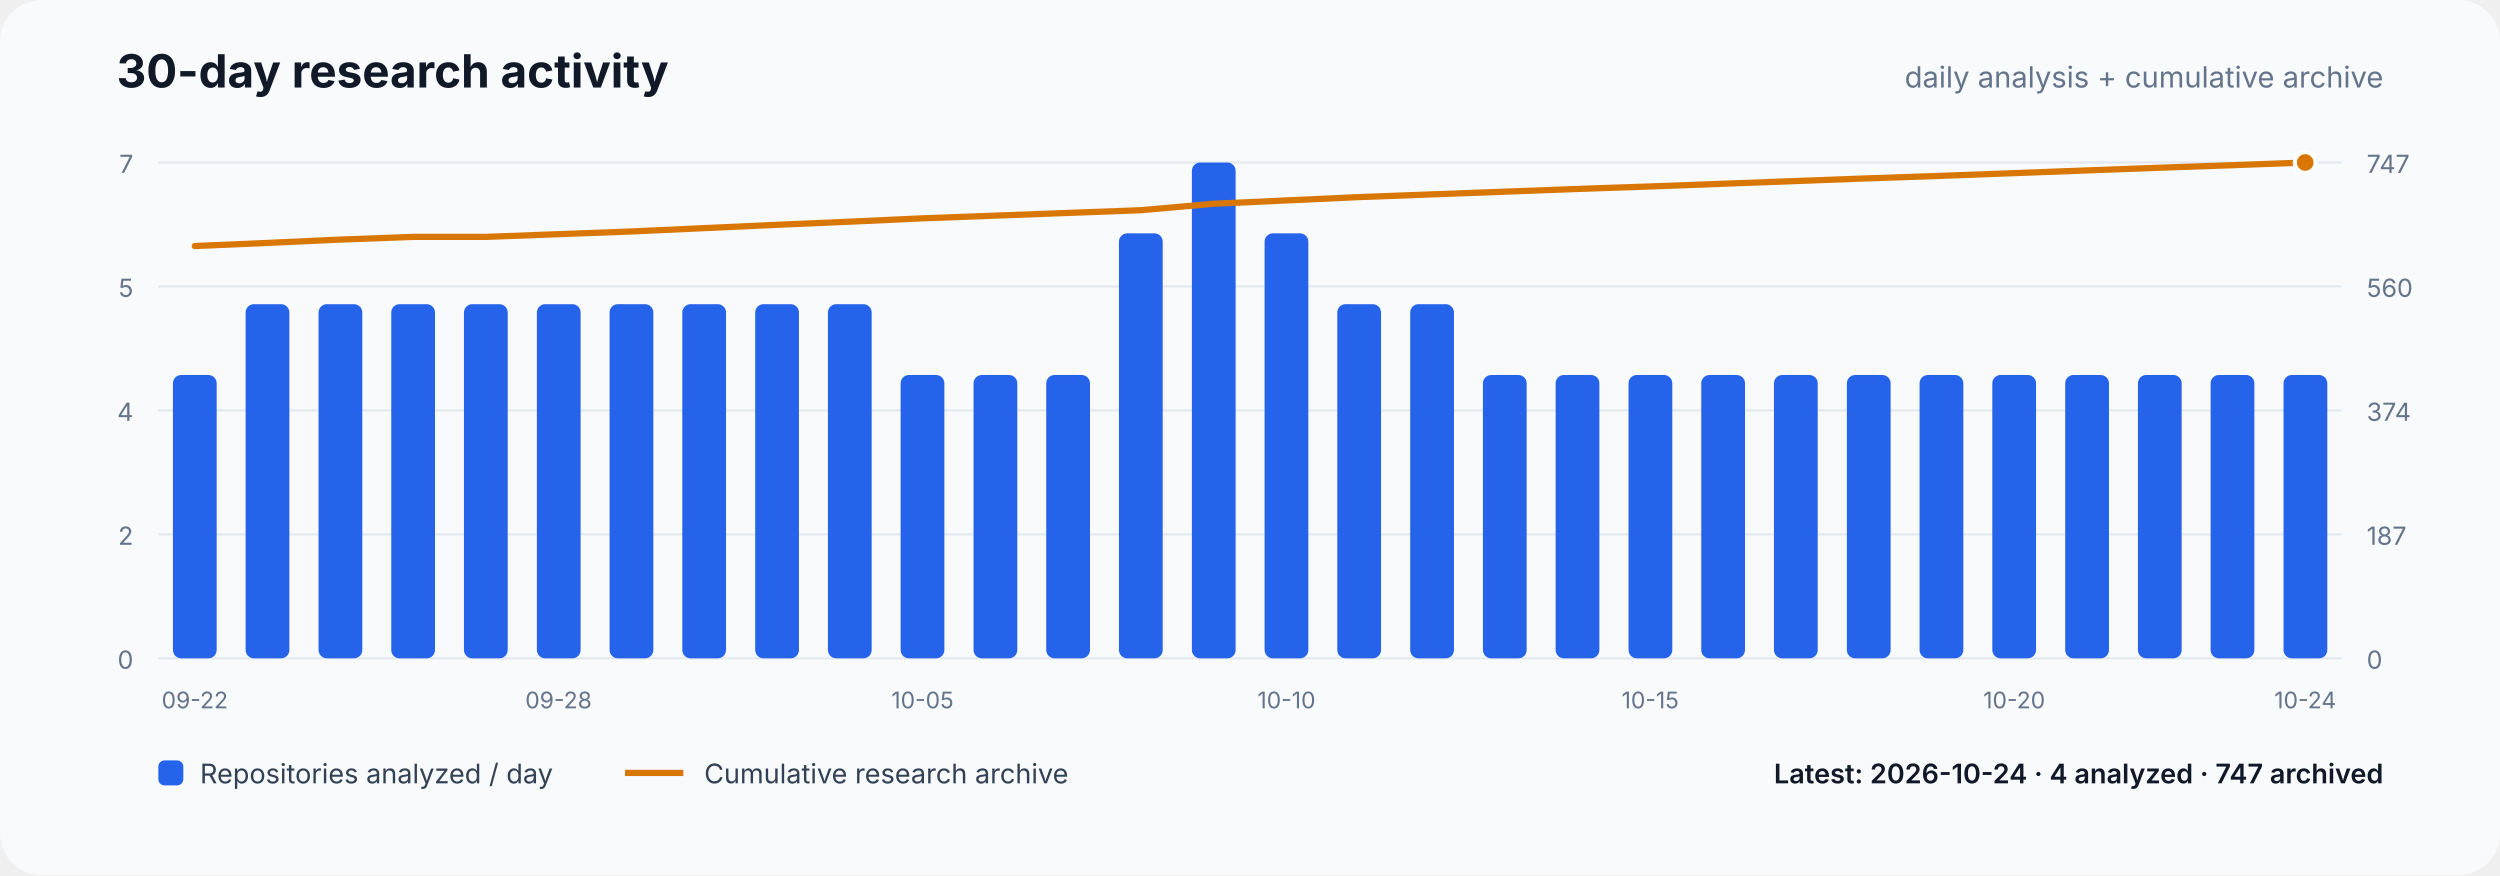
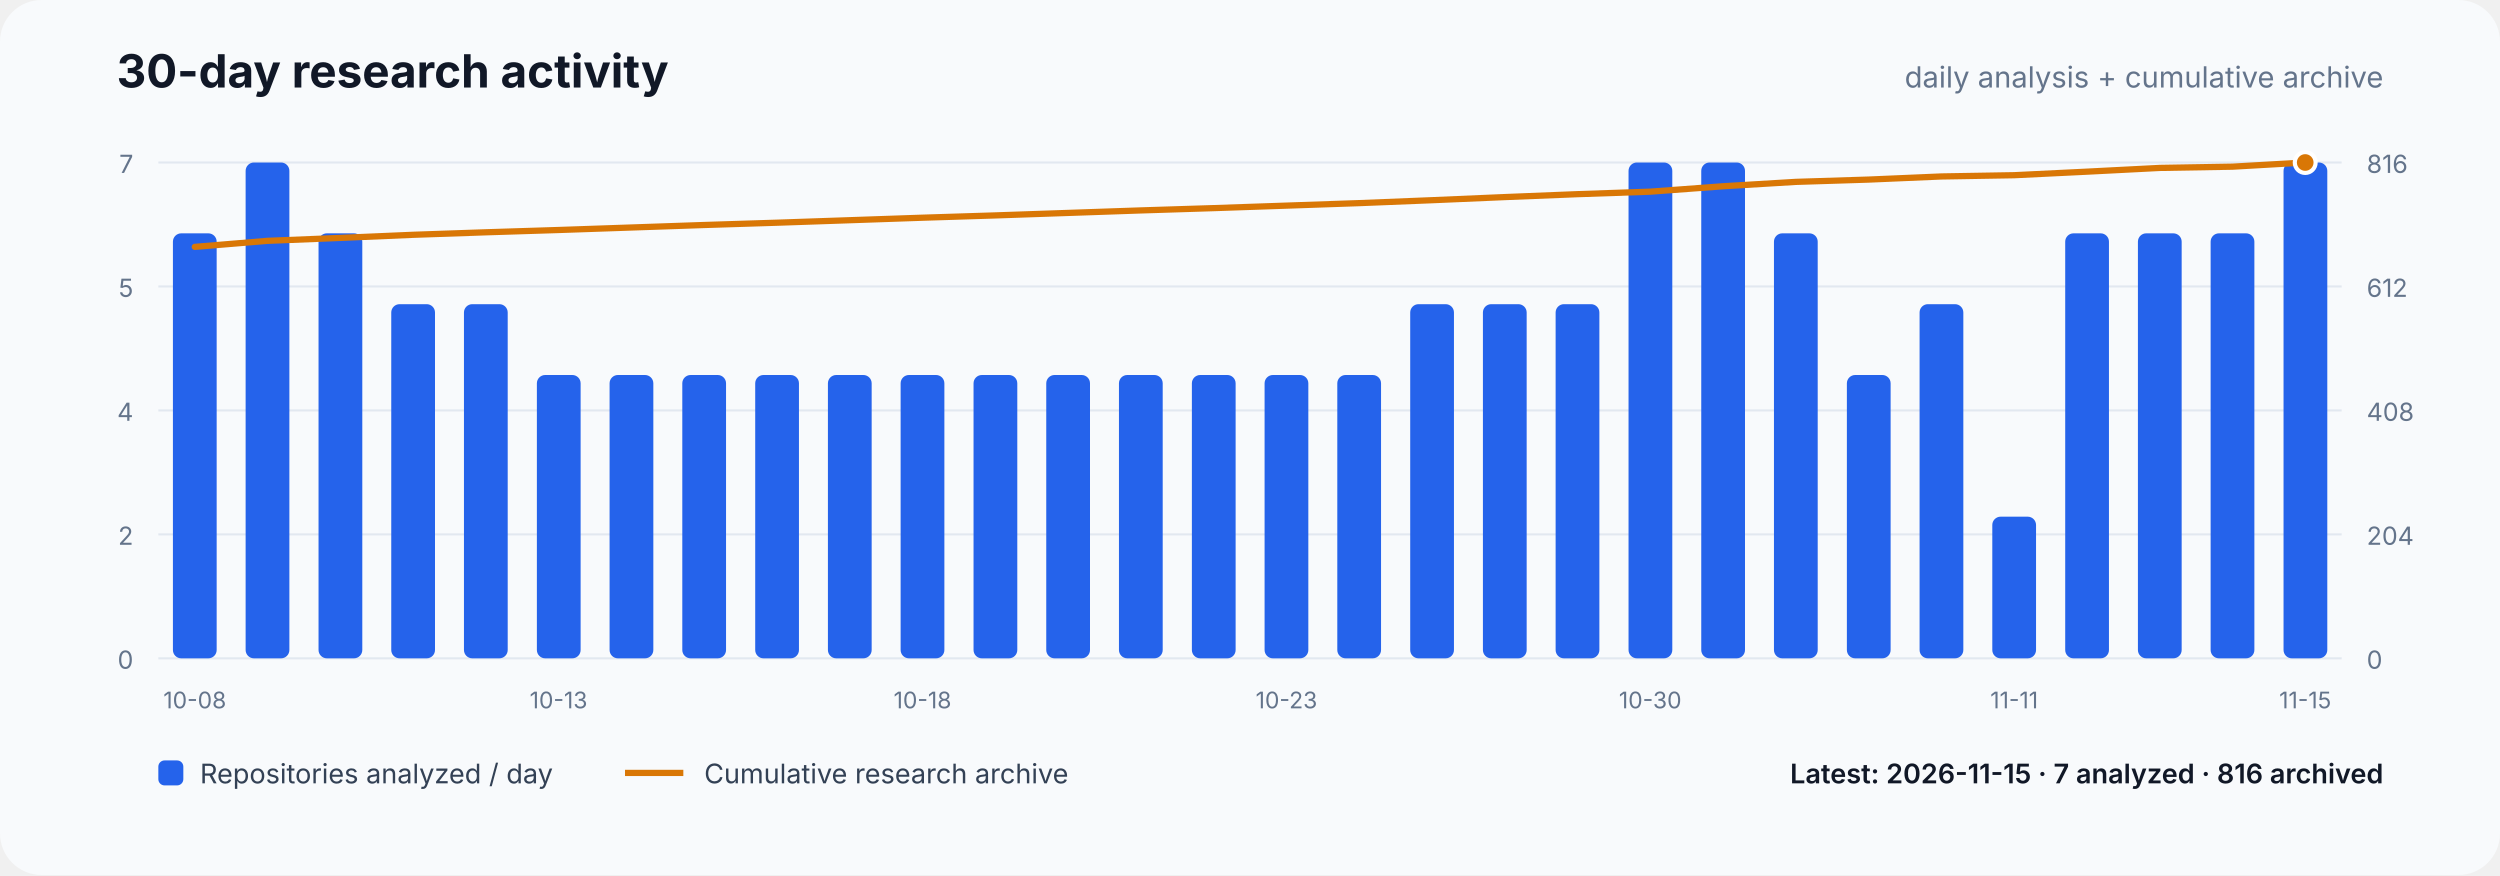
<svg xmlns="http://www.w3.org/2000/svg" width="1200" height="420" viewBox="0 0 1200 420" role="img" aria-labelledby="title desc">
  <rect width="1200" height="420" rx="20" fill="#f8fafc" />
  <text x="56" y="42" font-family="Inter,system-ui,sans-serif" font-size="22" font-weight="700" fill="#111827">30-day research activity</text>
  <text x="1144" y="42" text-anchor="end" font-family="Inter,system-ui,sans-serif" font-size="14" fill="#64748b">daily analysis + cumulative archive</text>
  <line x1="76" y1="316.0" x2="1124" y2="316.0" stroke="#e2e8f0" />
  <text x="64" y="321.0" text-anchor="end" font-family="Inter,system-ui,sans-serif" font-size="12" fill="#64748b">0</text>
  <text x="1136" y="321.0" font-family="Inter,system-ui,sans-serif" font-size="12" fill="#64748b">0</text>
  <line x1="76" y1="256.5" x2="1124" y2="256.5" stroke="#e2e8f0" />
  <text x="64" y="261.5" text-anchor="end" font-family="Inter,system-ui,sans-serif" font-size="12" fill="#64748b">2</text>
-   <text x="1136" y="261.5" font-family="Inter,system-ui,sans-serif" font-size="12" fill="#64748b">187</text>
+   <text x="1136" y="261.5" font-family="Inter,system-ui,sans-serif" font-size="12" fill="#64748b">204</text>
  <line x1="76" y1="197.0" x2="1124" y2="197.0" stroke="#e2e8f0" />
  <text x="64" y="202.0" text-anchor="end" font-family="Inter,system-ui,sans-serif" font-size="12" fill="#64748b">4</text>
-   <text x="1136" y="202.0" font-family="Inter,system-ui,sans-serif" font-size="12" fill="#64748b">374</text>
+   <text x="1136" y="202.0" font-family="Inter,system-ui,sans-serif" font-size="12" fill="#64748b">408</text>
  <line x1="76" y1="137.5" x2="1124" y2="137.5" stroke="#e2e8f0" />
  <text x="64" y="142.5" text-anchor="end" font-family="Inter,system-ui,sans-serif" font-size="12" fill="#64748b">5</text>
-   <text x="1136" y="142.5" font-family="Inter,system-ui,sans-serif" font-size="12" fill="#64748b">560</text>
+   <text x="1136" y="142.5" font-family="Inter,system-ui,sans-serif" font-size="12" fill="#64748b">612</text>
  <line x1="76" y1="78.0" x2="1124" y2="78.0" stroke="#e2e8f0" />
  <text x="64" y="83.0" text-anchor="end" font-family="Inter,system-ui,sans-serif" font-size="12" fill="#64748b">7</text>
-   <text x="1136" y="83.0" font-family="Inter,system-ui,sans-serif" font-size="12" fill="#64748b">747</text>
-   <rect x="83.0" y="180.0" width="21.0" height="136.0" rx="4" fill="#2563eb" />
-   <text x="93.5" y="340" text-anchor="middle" font-family="Inter,system-ui,sans-serif" font-size="11" fill="#64748b">09-22</text>
-   <rect x="117.9" y="146.0" width="21.0" height="170.0" rx="4" fill="#2563eb" />
-   <rect x="152.9" y="146.0" width="21.0" height="170.0" rx="4" fill="#2563eb" />
+   <text x="1136" y="83.0" font-family="Inter,system-ui,sans-serif" font-size="12" fill="#64748b">816</text>
+   <rect x="83.0" y="112.0" width="21.0" height="204.0" rx="4" fill="#2563eb" />
+   <text x="93.5" y="340" text-anchor="middle" font-family="Inter,system-ui,sans-serif" font-size="11" fill="#64748b">10-08</text>
+   <rect x="117.9" y="78.0" width="21.0" height="238.0" rx="4" fill="#2563eb" />
+   <rect x="152.9" y="112.0" width="21.0" height="204.0" rx="4" fill="#2563eb" />
  <rect x="187.8" y="146.0" width="21.0" height="170.0" rx="4" fill="#2563eb" />
  <rect x="222.7" y="146.0" width="21.0" height="170.0" rx="4" fill="#2563eb" />
-   <rect x="257.7" y="146.0" width="21.0" height="170.0" rx="4" fill="#2563eb" />
-   <text x="268.1" y="340" text-anchor="middle" font-family="Inter,system-ui,sans-serif" font-size="11" fill="#64748b">09-28</text>
-   <rect x="292.6" y="146.0" width="21.0" height="170.0" rx="4" fill="#2563eb" />
-   <rect x="327.5" y="146.0" width="21.0" height="170.0" rx="4" fill="#2563eb" />
-   <rect x="362.5" y="146.0" width="21.0" height="170.0" rx="4" fill="#2563eb" />
-   <rect x="397.4" y="146.0" width="21.0" height="170.0" rx="4" fill="#2563eb" />
+   <rect x="257.7" y="180.0" width="21.0" height="136.0" rx="4" fill="#2563eb" />
+   <text x="268.1" y="340" text-anchor="middle" font-family="Inter,system-ui,sans-serif" font-size="11" fill="#64748b">10-13</text>
+   <rect x="292.6" y="180.0" width="21.0" height="136.0" rx="4" fill="#2563eb" />
+   <rect x="327.5" y="180.0" width="21.0" height="136.0" rx="4" fill="#2563eb" />
+   <rect x="362.5" y="180.0" width="21.0" height="136.0" rx="4" fill="#2563eb" />
+   <rect x="397.4" y="180.0" width="21.0" height="136.0" rx="4" fill="#2563eb" />
  <rect x="432.3" y="180.0" width="21.0" height="136.0" rx="4" fill="#2563eb" />
-   <text x="442.8" y="340" text-anchor="middle" font-family="Inter,system-ui,sans-serif" font-size="11" fill="#64748b">10-05</text>
+   <text x="442.8" y="340" text-anchor="middle" font-family="Inter,system-ui,sans-serif" font-size="11" fill="#64748b">10-18</text>
  <rect x="467.3" y="180.0" width="21.0" height="136.0" rx="4" fill="#2563eb" />
  <rect x="502.2" y="180.0" width="21.0" height="136.0" rx="4" fill="#2563eb" />
-   <rect x="537.1" y="112.0" width="21.0" height="204.0" rx="4" fill="#2563eb" />
-   <rect x="572.1" y="78.0" width="21.0" height="238.0" rx="4" fill="#2563eb" />
-   <rect x="607.0" y="112.0" width="21.0" height="204.0" rx="4" fill="#2563eb" />
-   <text x="617.5" y="340" text-anchor="middle" font-family="Inter,system-ui,sans-serif" font-size="11" fill="#64748b">10-10</text>
-   <rect x="641.9" y="146.0" width="21.0" height="170.0" rx="4" fill="#2563eb" />
+   <rect x="537.1" y="180.0" width="21.0" height="136.0" rx="4" fill="#2563eb" />
+   <rect x="572.1" y="180.0" width="21.0" height="136.0" rx="4" fill="#2563eb" />
+   <rect x="607.0" y="180.0" width="21.0" height="136.0" rx="4" fill="#2563eb" />
+   <text x="617.5" y="340" text-anchor="middle" font-family="Inter,system-ui,sans-serif" font-size="11" fill="#64748b">10-23</text>
+   <rect x="641.9" y="180.0" width="21.0" height="136.0" rx="4" fill="#2563eb" />
  <rect x="676.9" y="146.0" width="21.0" height="170.0" rx="4" fill="#2563eb" />
-   <rect x="711.8" y="180.0" width="21.0" height="136.0" rx="4" fill="#2563eb" />
-   <rect x="746.7" y="180.0" width="21.0" height="136.0" rx="4" fill="#2563eb" />
-   <rect x="781.7" y="180.0" width="21.0" height="136.0" rx="4" fill="#2563eb" />
-   <text x="792.1" y="340" text-anchor="middle" font-family="Inter,system-ui,sans-serif" font-size="11" fill="#64748b">10-15</text>
-   <rect x="816.6" y="180.0" width="21.0" height="136.0" rx="4" fill="#2563eb" />
-   <rect x="851.5" y="180.0" width="21.0" height="136.0" rx="4" fill="#2563eb" />
+   <rect x="711.8" y="146.0" width="21.0" height="170.0" rx="4" fill="#2563eb" />
+   <rect x="746.7" y="146.0" width="21.0" height="170.0" rx="4" fill="#2563eb" />
+   <rect x="781.7" y="78.0" width="21.0" height="238.0" rx="4" fill="#2563eb" />
+   <text x="792.1" y="340" text-anchor="middle" font-family="Inter,system-ui,sans-serif" font-size="11" fill="#64748b">10-30</text>
+   <rect x="816.6" y="78.0" width="21.0" height="238.0" rx="4" fill="#2563eb" />
+   <rect x="851.5" y="112.0" width="21.0" height="204.0" rx="4" fill="#2563eb" />
  <rect x="886.5" y="180.0" width="21.0" height="136.0" rx="4" fill="#2563eb" />
-   <rect x="921.4" y="180.0" width="21.0" height="136.0" rx="4" fill="#2563eb" />
-   <rect x="956.3" y="180.0" width="21.0" height="136.0" rx="4" fill="#2563eb" />
-   <text x="966.8" y="340" text-anchor="middle" font-family="Inter,system-ui,sans-serif" font-size="11" fill="#64748b">10-20</text>
-   <rect x="991.3" y="180.0" width="21.0" height="136.0" rx="4" fill="#2563eb" />
-   <rect x="1026.2" y="180.0" width="21.0" height="136.0" rx="4" fill="#2563eb" />
-   <rect x="1061.1" y="180.0" width="21.0" height="136.0" rx="4" fill="#2563eb" />
-   <rect x="1096.1" y="180.0" width="21.0" height="136.0" rx="4" fill="#2563eb" />
-   <text x="1106.5" y="340" text-anchor="middle" font-family="Inter,system-ui,sans-serif" font-size="11" fill="#64748b">10-24</text>
-   <polyline points="93.5,118.1 128.4,116.6 163.3,115.0 198.3,113.7 233.2,113.7 268.1,112.4 303.1,111.1 338.0,109.5 372.9,107.9 407.9,106.4 442.8,104.8 477.7,103.5 512.7,102.2 547.6,100.9 582.5,97.8 617.5,96.2 652.4,94.6 687.3,93.3 722.3,92.0 757.2,90.7 792.1,89.5 827.1,88.2 862.0,86.9 896.9,85.6 931.9,84.4 966.8,83.1 1001.7,81.8 1036.7,80.5 1071.6,79.3 1106.5,78.0" fill="none" stroke="#d97706" stroke-width="3" stroke-linejoin="round" stroke-linecap="round" />
+   <rect x="921.4" y="146.0" width="21.0" height="170.0" rx="4" fill="#2563eb" />
+   <rect x="956.3" y="248.0" width="21.0" height="68.0" rx="4" fill="#2563eb" />
+   <text x="966.8" y="340" text-anchor="middle" font-family="Inter,system-ui,sans-serif" font-size="11" fill="#64748b">11-11</text>
+   <rect x="991.3" y="112.0" width="21.0" height="204.0" rx="4" fill="#2563eb" />
+   <rect x="1026.2" y="112.0" width="21.0" height="204.0" rx="4" fill="#2563eb" />
+   <rect x="1061.1" y="112.0" width="21.0" height="204.0" rx="4" fill="#2563eb" />
+   <rect x="1096.1" y="78.0" width="21.0" height="238.0" rx="4" fill="#2563eb" />
+   <text x="1106.5" y="340" text-anchor="middle" font-family="Inter,system-ui,sans-serif" font-size="11" fill="#64748b">11-15</text>
+   <polyline points="93.5,118.5 128.4,115.6 163.3,114.2 198.3,112.7 233.2,111.5 268.1,110.4 303.1,109.2 338.0,108.0 372.9,106.9 407.9,105.7 442.8,104.5 477.7,103.4 512.7,102.2 547.6,101.0 582.5,99.9 617.5,98.7 652.4,97.5 687.3,96.1 722.3,94.6 757.2,93.2 792.1,92.0 827.1,89.4 862.0,87.3 896.9,86.2 931.9,84.7 966.8,84.1 1001.7,82.4 1036.7,80.6 1071.6,80.0 1106.5,78.0" fill="none" stroke="#d97706" stroke-width="3" stroke-linejoin="round" stroke-linecap="round" />
  <circle cx="1106.5" cy="78.0" r="5" fill="#d97706" stroke="#fff" stroke-width="2" />
  <rect x="76" y="365" width="12" height="12" rx="3" fill="#2563eb" />
  <text x="96" y="376" font-family="Inter,system-ui,sans-serif" font-size="13" fill="#334155">Repositories analyzed / day</text>
  <line x1="300" y1="371" x2="328" y2="371" stroke="#d97706" stroke-width="3" />
  <text x="338" y="376" font-family="Inter,system-ui,sans-serif" font-size="13" fill="#334155">Cumulative research archive</text>
-   <text x="1144" y="376" text-anchor="end" font-family="Inter,system-ui,sans-serif" font-size="13" font-weight="600" fill="#111827">Latest: 2026-10-24 · 4 analyzed · 747 archived</text>
+   <text x="1144" y="376" text-anchor="end" font-family="Inter,system-ui,sans-serif" font-size="13" font-weight="600" fill="#111827">Latest: 2026-11-15 · 7 analyzed · 816 archived</text>
</svg>
